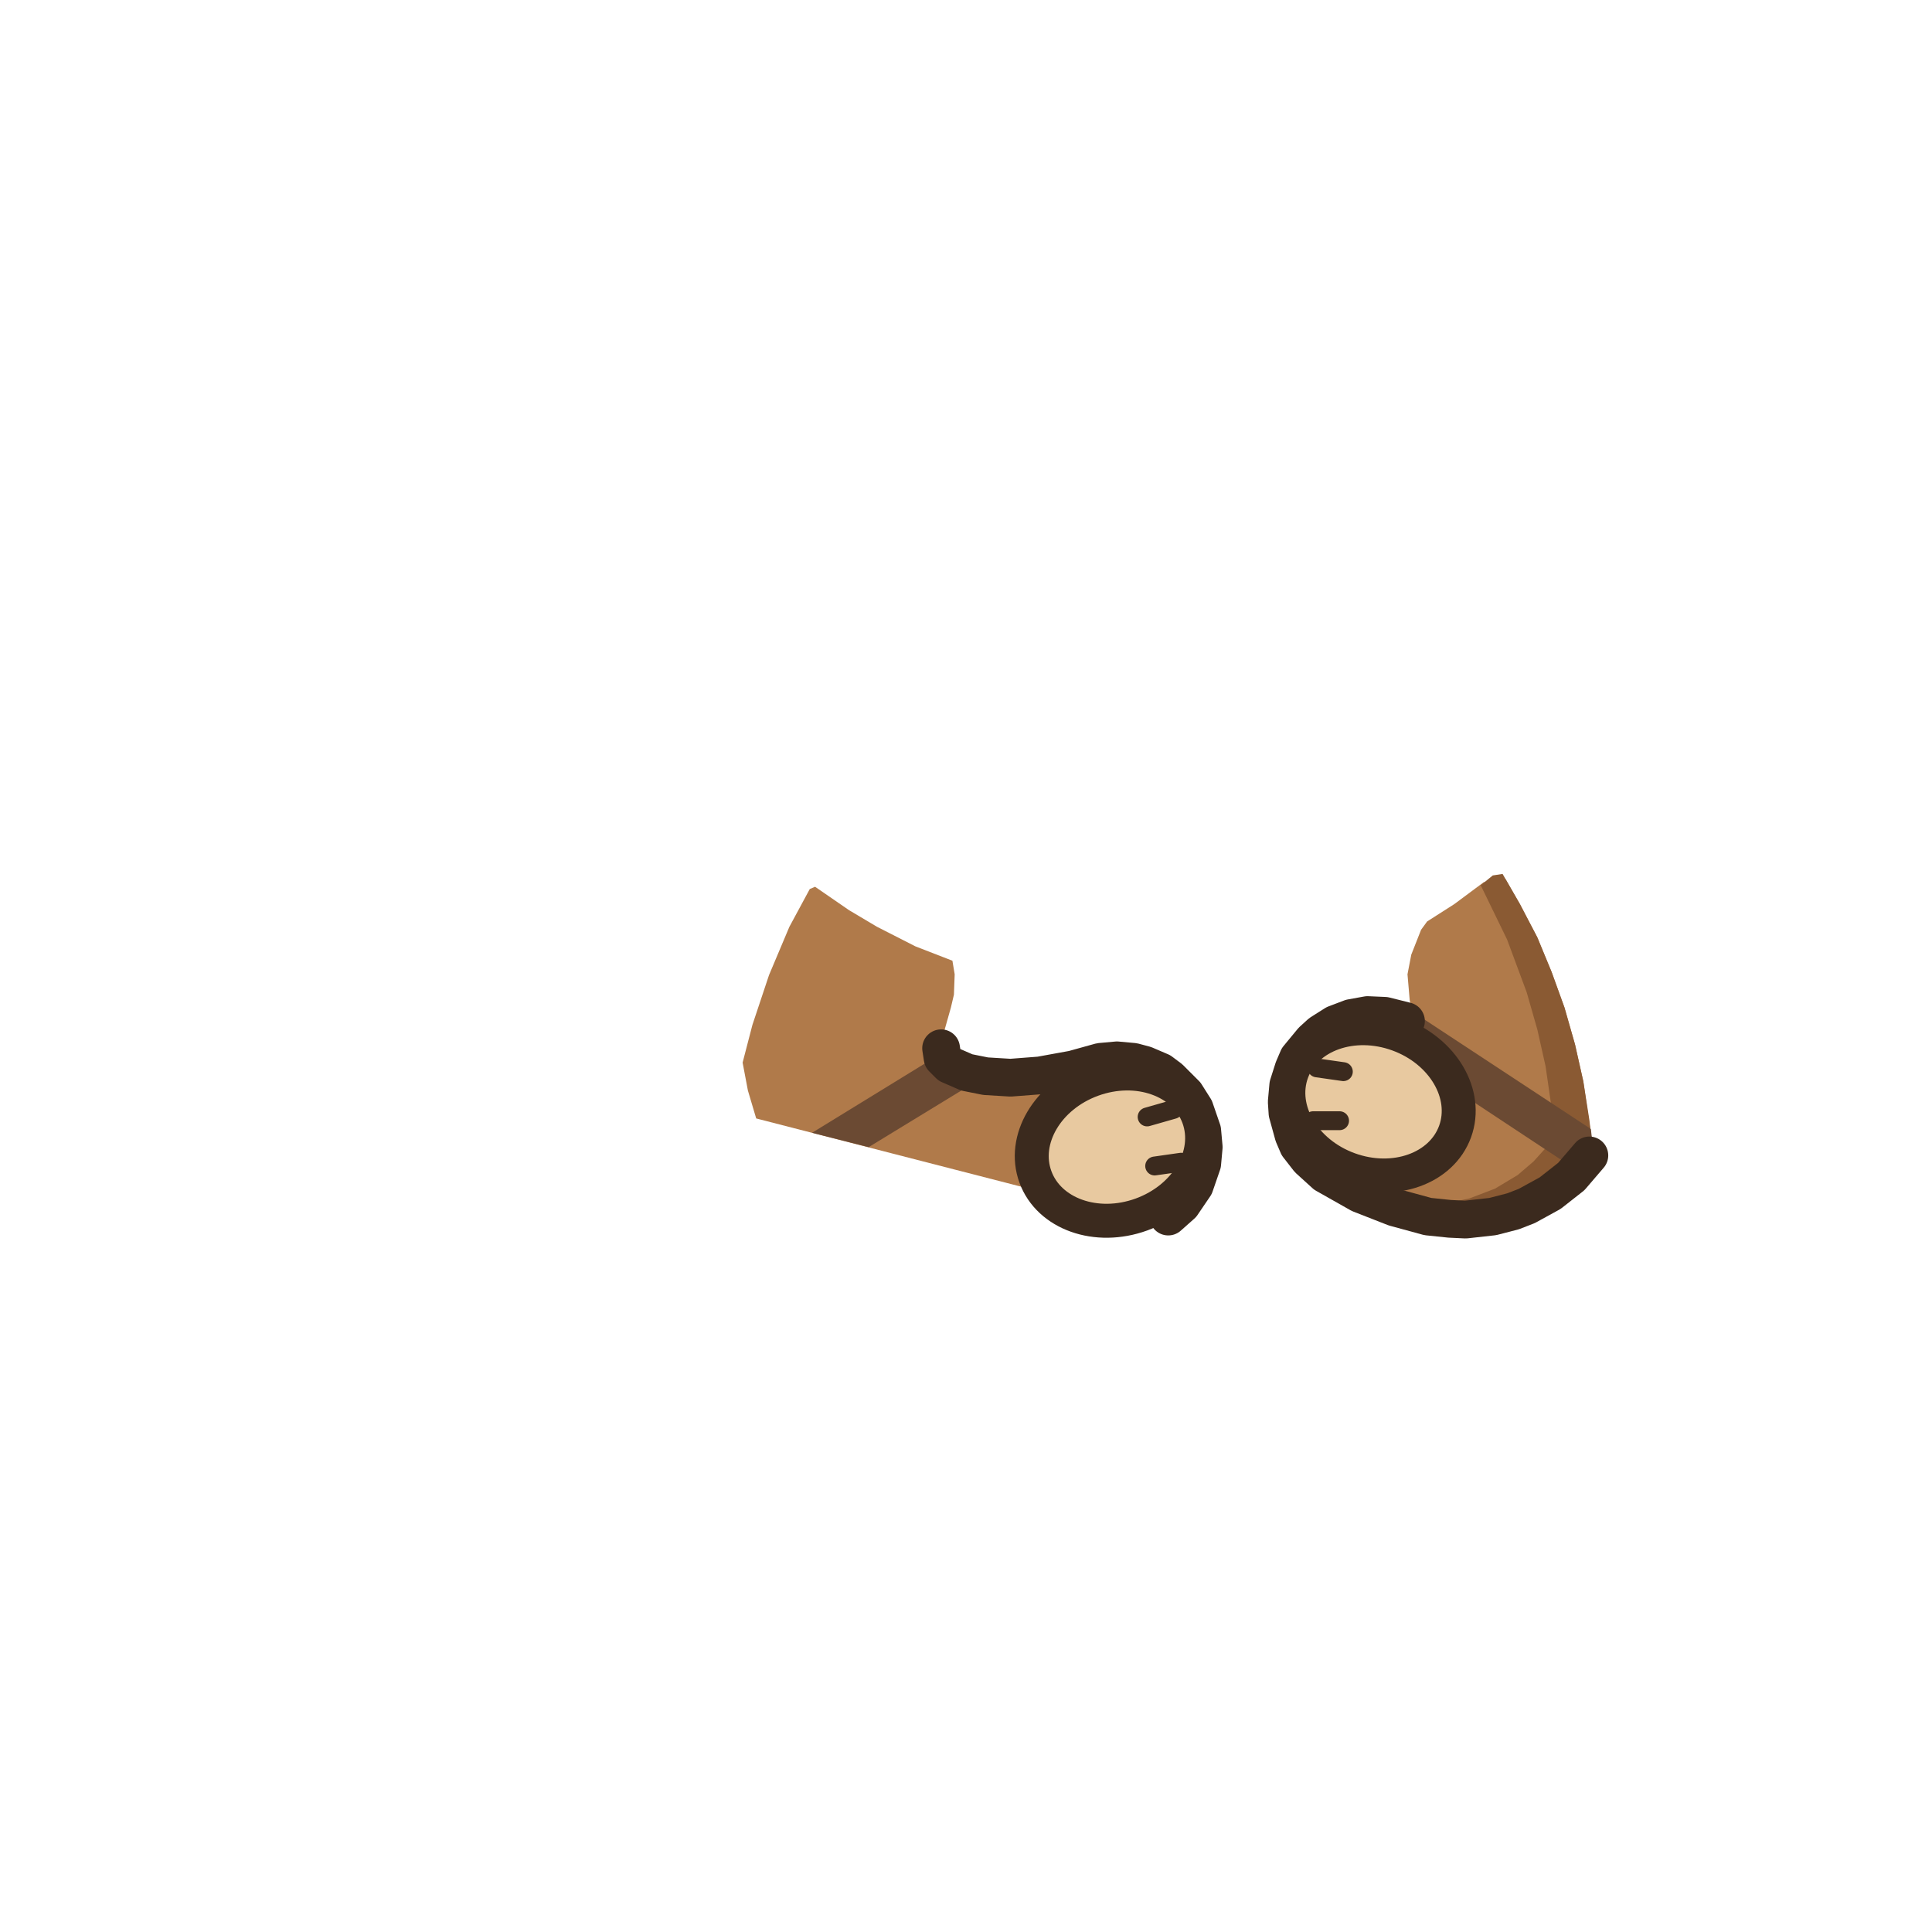
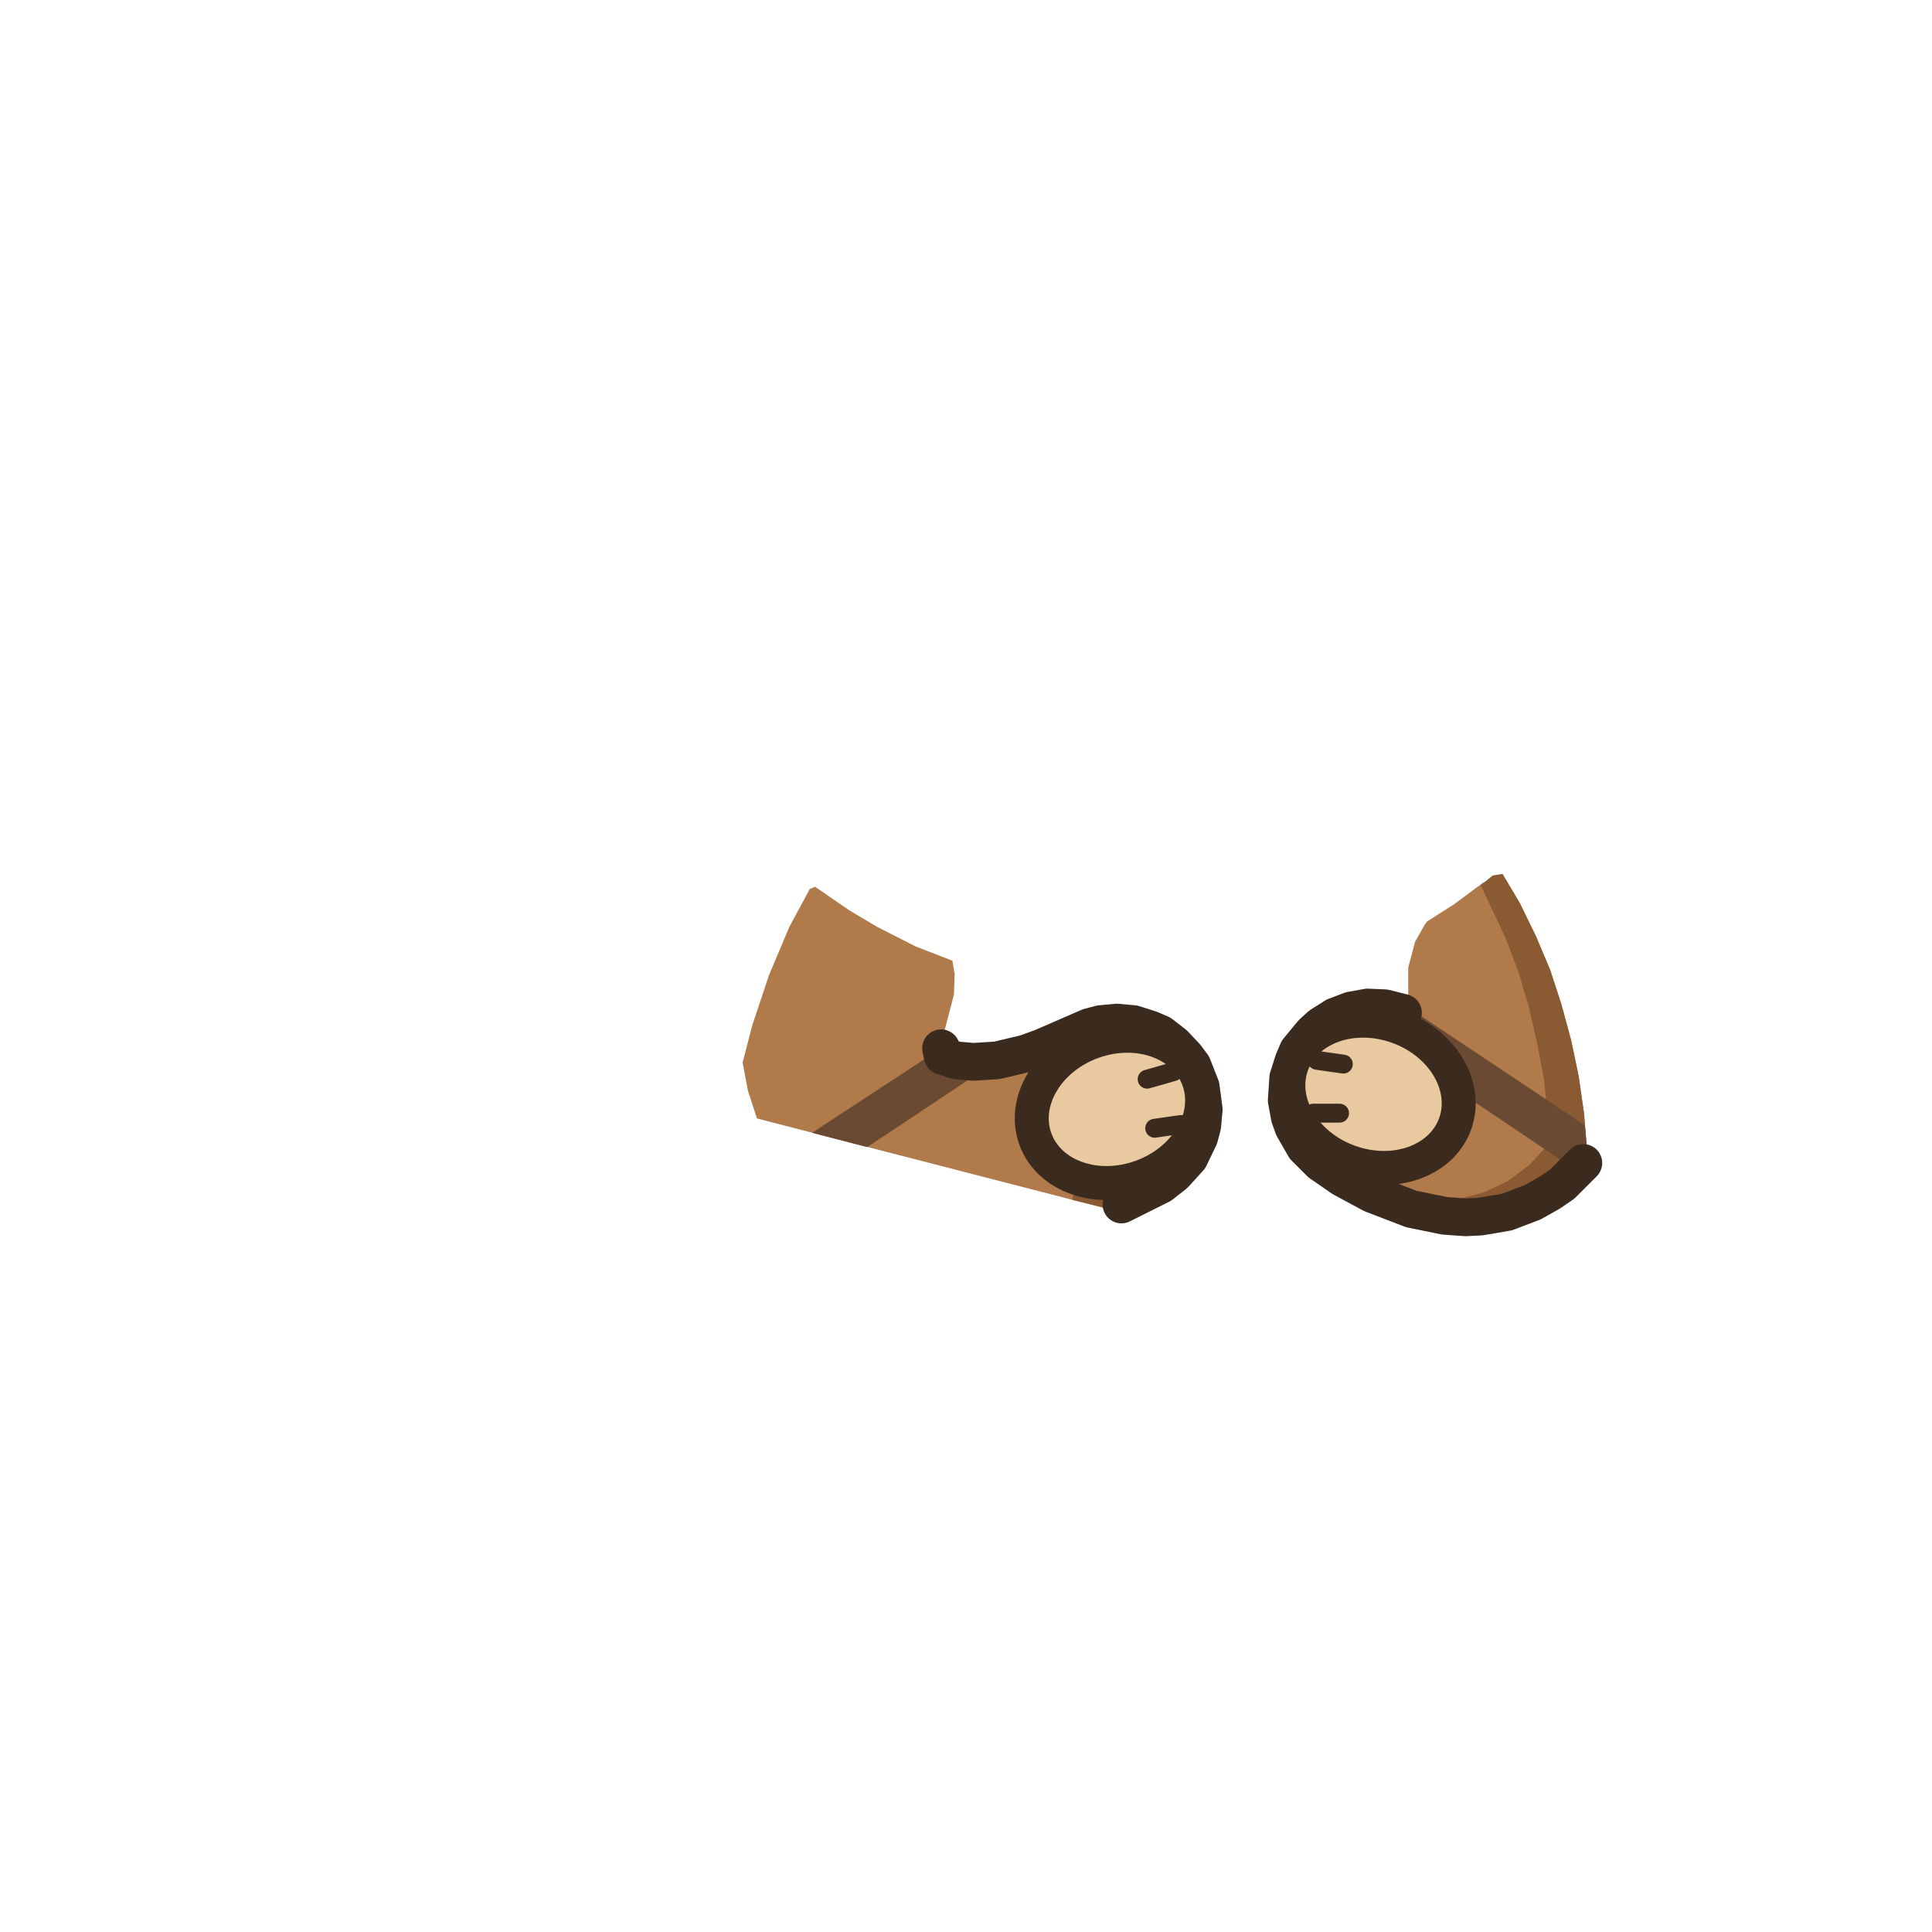
<svg xmlns="http://www.w3.org/2000/svg" viewBox="0 0 256 256">
-   <path d="M107.3 117.8 L104.6 122.8 L101.9 129.2 L99.7 135.8 L98.4 140.8 L99.1 144.5 L100.2 148.2 L153.8 162 L155.6 160.6 L157.1 159 L158.3 157.1 L159.1 155 L159.5 152.8 L159.4 150.5 L158.9 148.3 L158 146.2 L156.6 144.4 L155 142.9 L152.4 141.4 L150.2 140.7 L148.8 140.5 L145.8 140.7 L142.2 141.7 L137.8 142.5 L133.9 142.8 L129.3 142.4 L126.4 141.4 L125 140.4 L124.7 139 L124.9 137.4 L126 133.5 L126.4 131.8 L126.5 129.1 L126.2 127.3 L121.3 125.4 L116.2 122.8 L112.5 120.6 L108 117.5Z" fill="#B07A4A" />
-   <path d="M154.7 162.2 L156.6 160.6 L158.1 158.8 L159.6 155.9 L160 154.4 L160.2 152 L160.1 150.4 L159.6 148.1 L158.9 146.6 L157.7 144.6 L155.4 142.3 L154.1 141.4 L151.9 140.5 L150.4 140 L148.3 139.8 L150 140.9 L151.1 141.9 L153 144.2 L154.1 147 L154.5 150 L154.1 153 L153 155.8 L151.6 157.6 L150.6 158.6 L148.8 160 L148.5 159.9 L148.4 160.6Z" fill="#8A5A33" />
-   <path d="M130.5 142.6 L128.1 142.1 L126.4 141.4 L125.2 140.5 L124.7 139.6 L107.6 150.1 L115.1 152Z" fill="#6B4A33" />
-   <path d="M154.8 161.2 L156.6 159.6 L158.3 157.1 L159.3 154.2 L159.5 152 L159.3 149.8 L158.3 146.9 L157.1 145 L155 142.9 L153.8 142 L151.7 141.1 L150.2 140.7 L148 140.5 L145.8 140.7 L142.2 141.7 L137.8 142.5 L133.9 142.8 L130.6 142.6 L128.1 142.1 L125.8 141.1 L124.9 140.2 L124.7 138.9" fill="none" stroke="#3B2A1E" stroke-width="5" stroke-linecap="round" stroke-linejoin="round" />
-   <path d="M176.9 135.7 L175 136.9 L173.9 137.9 L172 140.2 L171.4 141.6 L170.7 143.8 L170.5 146 L170.6 147.5 L171.4 150.4 L172 151.8 L173.4 153.6 L175.6 155.6 L180.2 158.2 L184.8 160 L189.2 161.2 L192.1 161.5 L194.2 161.6 L197.8 161.2 L200.5 160.5 L202.3 159.8 L205.4 158.1 L208.2 155.9 L210.1 153.8 L211.1 152.3 L209.8 143.3 L208.7 138.4 L207.3 133.5 L205.6 128.8 L203.7 124.2 L201.4 119.8 L199.5 116.5 L196.6 116.9 L192.7 119.8 L189.1 122.1 L188.3 123.2 L187 126.5 L186.5 129.1 L186.8 132.6 L187.8 136 L185 134.9 L182 134.5 L179.8 134.7Z" fill="#B07A4A" />
-   <path d="M177.6 157.6 L182.3 159.9 L187.6 161.6 L192.1 162.2 L195 162.2 L197.1 162 L200.8 161.2 L203.4 160.1 L205.1 159.2 L208.7 156.4 L211.2 153.4 L210.6 148.4 L209.8 143.3 L208.7 138.4 L207.3 133.5 L205.6 128.8 L203.7 124.2 L201.4 119.8 L199.1 115.8 L197.8 116 L196.2 117.3 L199.7 124.5 L202.3 131.5 L203.7 136.4 L204.8 141.3 L206.1 150.3 L205.1 151.8 L203.2 153.9 L201.1 155.7 L198.1 157.5 L194.7 158.8 L192.8 159.2 L190 159.5 L187.1 159.5 L185 159.3 L179.8 158 L175.3 156.2Z" fill="#8A5A33" />
-   <path d="M188 134.6 L187.2 134.3 L187.8 136 L185 134.9 L184.6 135.3 L184 136.3 L183.9 137.4 L184.3 138.4 L184.8 139.1 L209 155.1 L211.1 152.3 L210.8 149.6Z" fill="#6B4A33" />
-   <path d="M176.9 135.7 L175 136.9 L173.9 137.9 L172 140.2 L171.4 141.6 L170.7 143.8 L170.5 146 L170.6 147.5 L171.4 150.4 L172 151.8 L173.4 153.6 L175.6 155.6 L180.2 158.2 L184.8 160 L189.2 161.2 L192.1 161.5 L194.2 161.6 L197.8 161.2 L200.5 160.5 L202.3 159.8 L205.4 158.1 L208.2 155.9 L210.6 153.1M186.3 135.3 L183.5 134.6 L181.2 134.5 L179 134.9 L176.9 135.7" fill="none" stroke="#3B2A1E" stroke-width="5" stroke-linecap="round" stroke-linejoin="round" />
-   <ellipse cx="148" cy="152" rx="11.5" ry="9.5" transform="rotate(-20 148 152)" fill="#E8C9A0" stroke="#3B2A1E" stroke-width="4.5" />
-   <ellipse cx="182" cy="146" rx="11.5" ry="9.5" transform="rotate(20 182 146)" fill="#E8C9A0" stroke="#3B2A1E" stroke-width="4.5" />
-   <path d="M152 148 L155.5 147 M153 154.5 L156.5 154 M178 142 L174.5 141.5 M177.5 148.5 L174 148.5" fill="none" stroke="#3B2A1E" stroke-width="2.5" stroke-linecap="round" stroke-linejoin="round" />
+   <path d="M107.3 117.8 L104.6 122.8 L101.9 129.2 L99.7 135.8 L98.4 140.8 L99.1 144.5 L100.3 148.2 L147.2 160.3 L150.2 158.9 L154.4 156.6 L156.1 155.1 L157.6 153.4 L158.6 151.4 L159.3 149.2 L159.5 147 L159.3 144.8 L158.6 142.6 L157.6 140.6 L156.1 138.9 L154.4 137.4 L152.4 136.4 L151 135.9 L149.5 135.6 L147.2 135.5 L144.3 136.1 L138.1 138.8 L133.9 140.1 L132.1 140.5 L129 140.7 L126.7 140.5 L125.4 140.2 L124.8 139.8 L124.7 138.3 L126.4 131.8 L126.5 129.1 L126.2 127.3 L121.3 125.4 L116.2 122.8 L112.5 120.6 L108 117.5Z" fill="#B07A4A" />
+   <path d="M148.3 160.5 L154.8 157.1 L156.6 155.6 L157.7 154.4 L158.9 152.4 L159.8 150.2 L160.1 148.5 L160.2 146.2 L159.8 143.8 L159 141.6 L158.1 140.2 L156.6 138.4 L154.8 136.9 L152.7 135.7 L150.4 135 L148.3 134.8 L150 135.9 L151.6 137.4 L153 139.2 L153.6 140.6 L154.3 142.8 L154.5 144.2 L154.4 146.5 L154.1 148 L153 150.8 L151.6 152.6 L150.6 153.6 L148.8 155 L142.2 158.3 L142.1 159Z" fill="#8A5A33" />
+   <path d="M114.9 152 L131 141.3 L131.4 140.6 L129 140.7 L126 140.4 L124.8 139.8 L124.7 138.9 L107.6 150.1Z" fill="#6B4A33" />
+   <path d="M148.6 159.6 L153.8 157 L155.6 155.6 L157.6 153.4 L158.9 150.7 L159.3 149.2 L159.5 147 L159.1 144 L158 141.2 L157.1 140 L155.6 138.4 L153.8 137 L152.4 136.4 L150.2 135.7 L148 135.5 L145.8 135.7 L144.3 136.1 L138.1 138.8 L135.9 139.6 L132.1 140.5 L129 140.7 L126.7 140.5 L124.9 139.9 L124.7 138.9" fill="none" stroke="#3B2A1E" stroke-width="5" stroke-linecap="round" stroke-linejoin="round" />
+   <path d="M176.9 134.7 L175 135.9 L173.9 136.9 L172 139.2 L171.4 140.6 L170.7 142.8 L170.5 145 L170.6 146.5 L171.4 149.4 L172 150.8 L173.4 152.6 L175 154.1 L179.6 157 L184.1 159.2 L189.2 160.8 L193.4 161.3 L197 161.1 L200.5 160.3 L202.3 159.7 L204.8 158.5 L207.6 156.4 L210.4 153.4 L209.9 147.6 L209.2 142.7 L208.2 137.9 L206.9 133.1 L205.4 128.5 L203.5 124 L201.4 119.7 L199.5 116.5 L196.6 116.9 L192.7 119.8 L189.1 122.1 L188.8 122.5 L187.5 124.8 L186.6 128.2 L186.6 131.8 L187.4 134.8 L185 133.9 L182 133.5 L179.8 133.7Z" fill="#B07A4A" />
+   <path d="M176.8 156.2 L181.6 158.9 L186.9 160.9 L191.3 161.8 L194.2 162 L196.3 161.9 L199.9 161.2 L203.4 160 L205.8 158.6 L207.4 157.4 L210.4 154.5 L209.9 147.6 L209.2 142.7 L208.2 137.9 L206.9 133.1 L205.4 128.5 L203.5 124 L201.4 119.7 L199.1 115.8 L197.8 116 L196.2 117.3 L199.5 124.3 L201.2 128.8 L202.6 133.5 L203.7 138.3 L204.6 143.1 L205.4 151.4 L202.6 154.4 L199.8 156.5 L196.6 158 L192.8 159 L189.2 159.3 L186.4 159.1 L184.2 158.8 L181.3 158Z" fill="#8A5A33" />
+   <path d="M188.1 134.5 L187.2 134.2 L187.4 134.8 L186.1 134.3 L185.2 134.6 L184.6 135.2 L184.2 135.9 L184 137 L184.2 138 L184.8 138.9 L208.9 155.1 L210.4 153.4 L210 149.1Z" fill="#6B4A33" />
+   <path d="M176.9 134.7 L175 135.9 L173.9 136.9 L172 139.2 L171.4 140.6 L170.7 142.8 L170.5 145.8 L170.9 148 L171.4 149.4 L172.9 152 L175 154.1 L177.9 156.1 L181.8 158.2 L187 160.2 L191.4 161.1 L194.2 161.3 L196.2 161.2 L199.7 160.6 L203.1 159.3 L205.4 158 L207 156.9 L209.8 154.1M185.9 134.2 L183.5 133.6 L181.2 133.5 L179 133.9 L176.9 134.7" fill="none" stroke="#3B2A1E" stroke-width="5" stroke-linecap="round" stroke-linejoin="round" />
+   <ellipse cx="148" cy="147" rx="11.5" ry="9.5" transform="rotate(-20 148 147)" fill="#E8C9A0" stroke="#3B2A1E" stroke-width="4.5" />
+   <ellipse cx="182" cy="145" rx="11.5" ry="9.5" transform="rotate(20 182 145)" fill="#E8C9A0" stroke="#3B2A1E" stroke-width="4.5" />
+   <path d="M152 143 L155.5 142 M153 149.5 L156.5 149 M178 141 L174.5 140.5 M177.5 147.5 L174 147.5" fill="none" stroke="#3B2A1E" stroke-width="2.5" stroke-linecap="round" stroke-linejoin="round" />
</svg>
